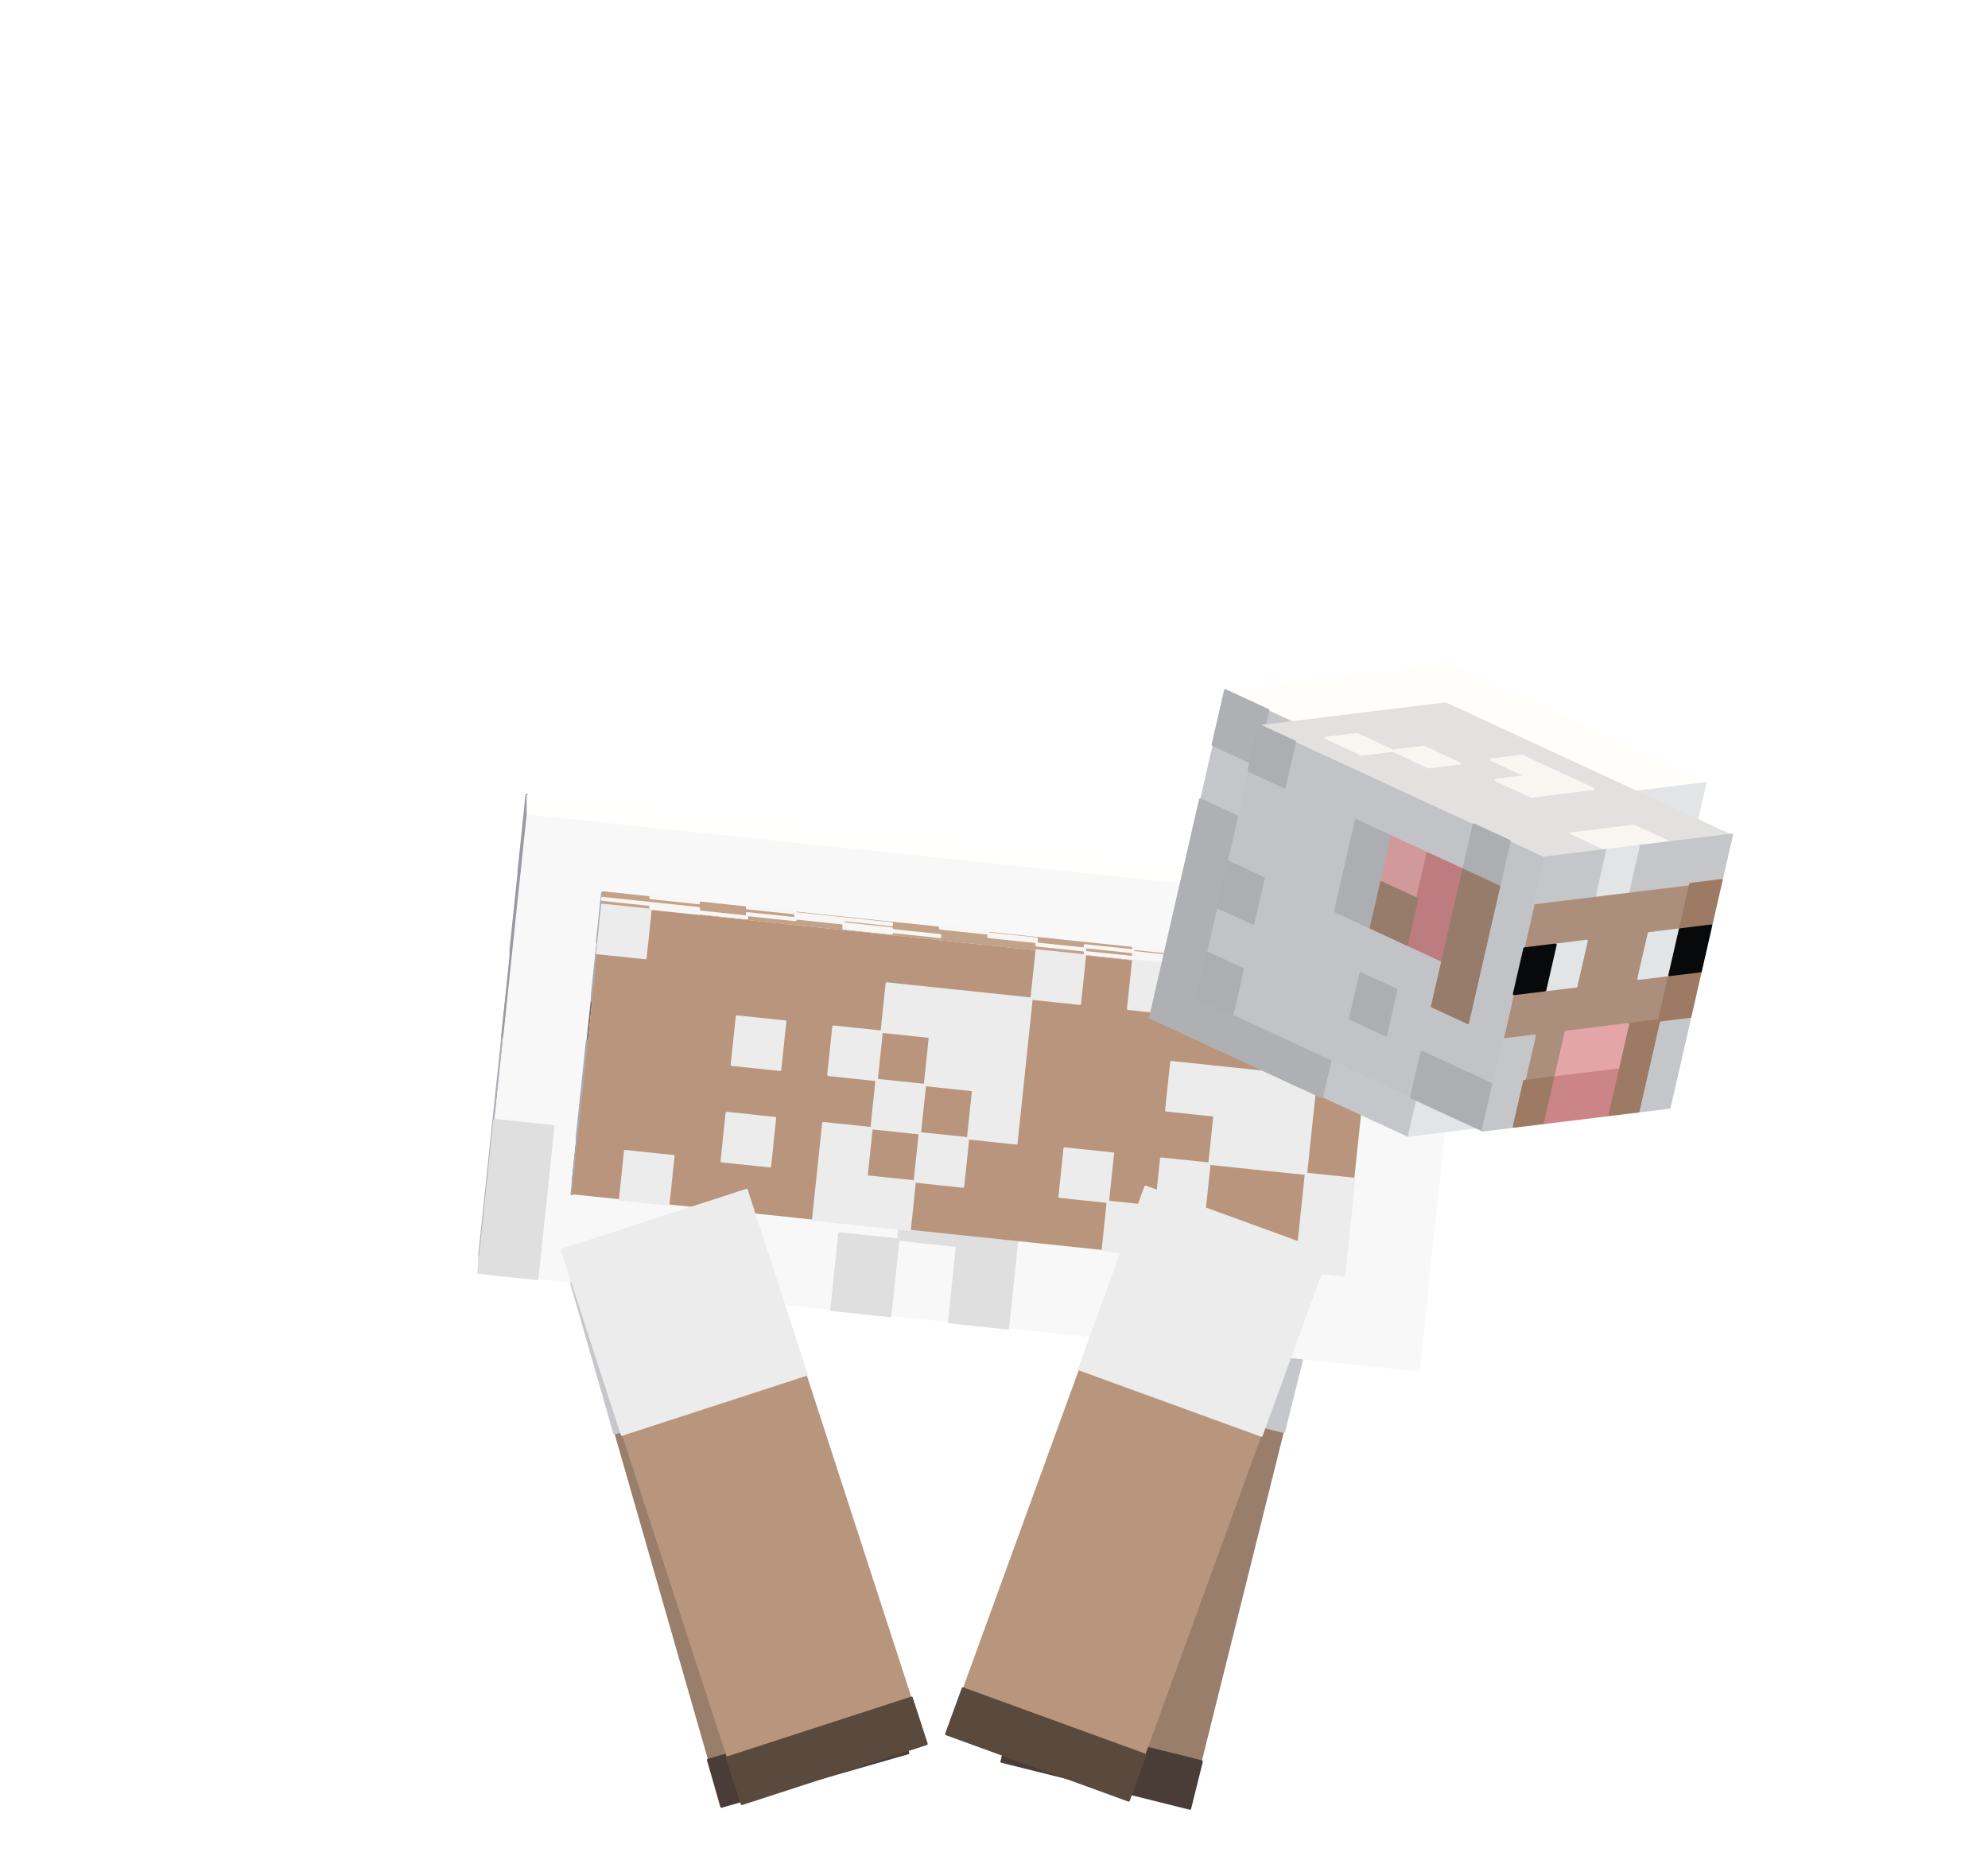
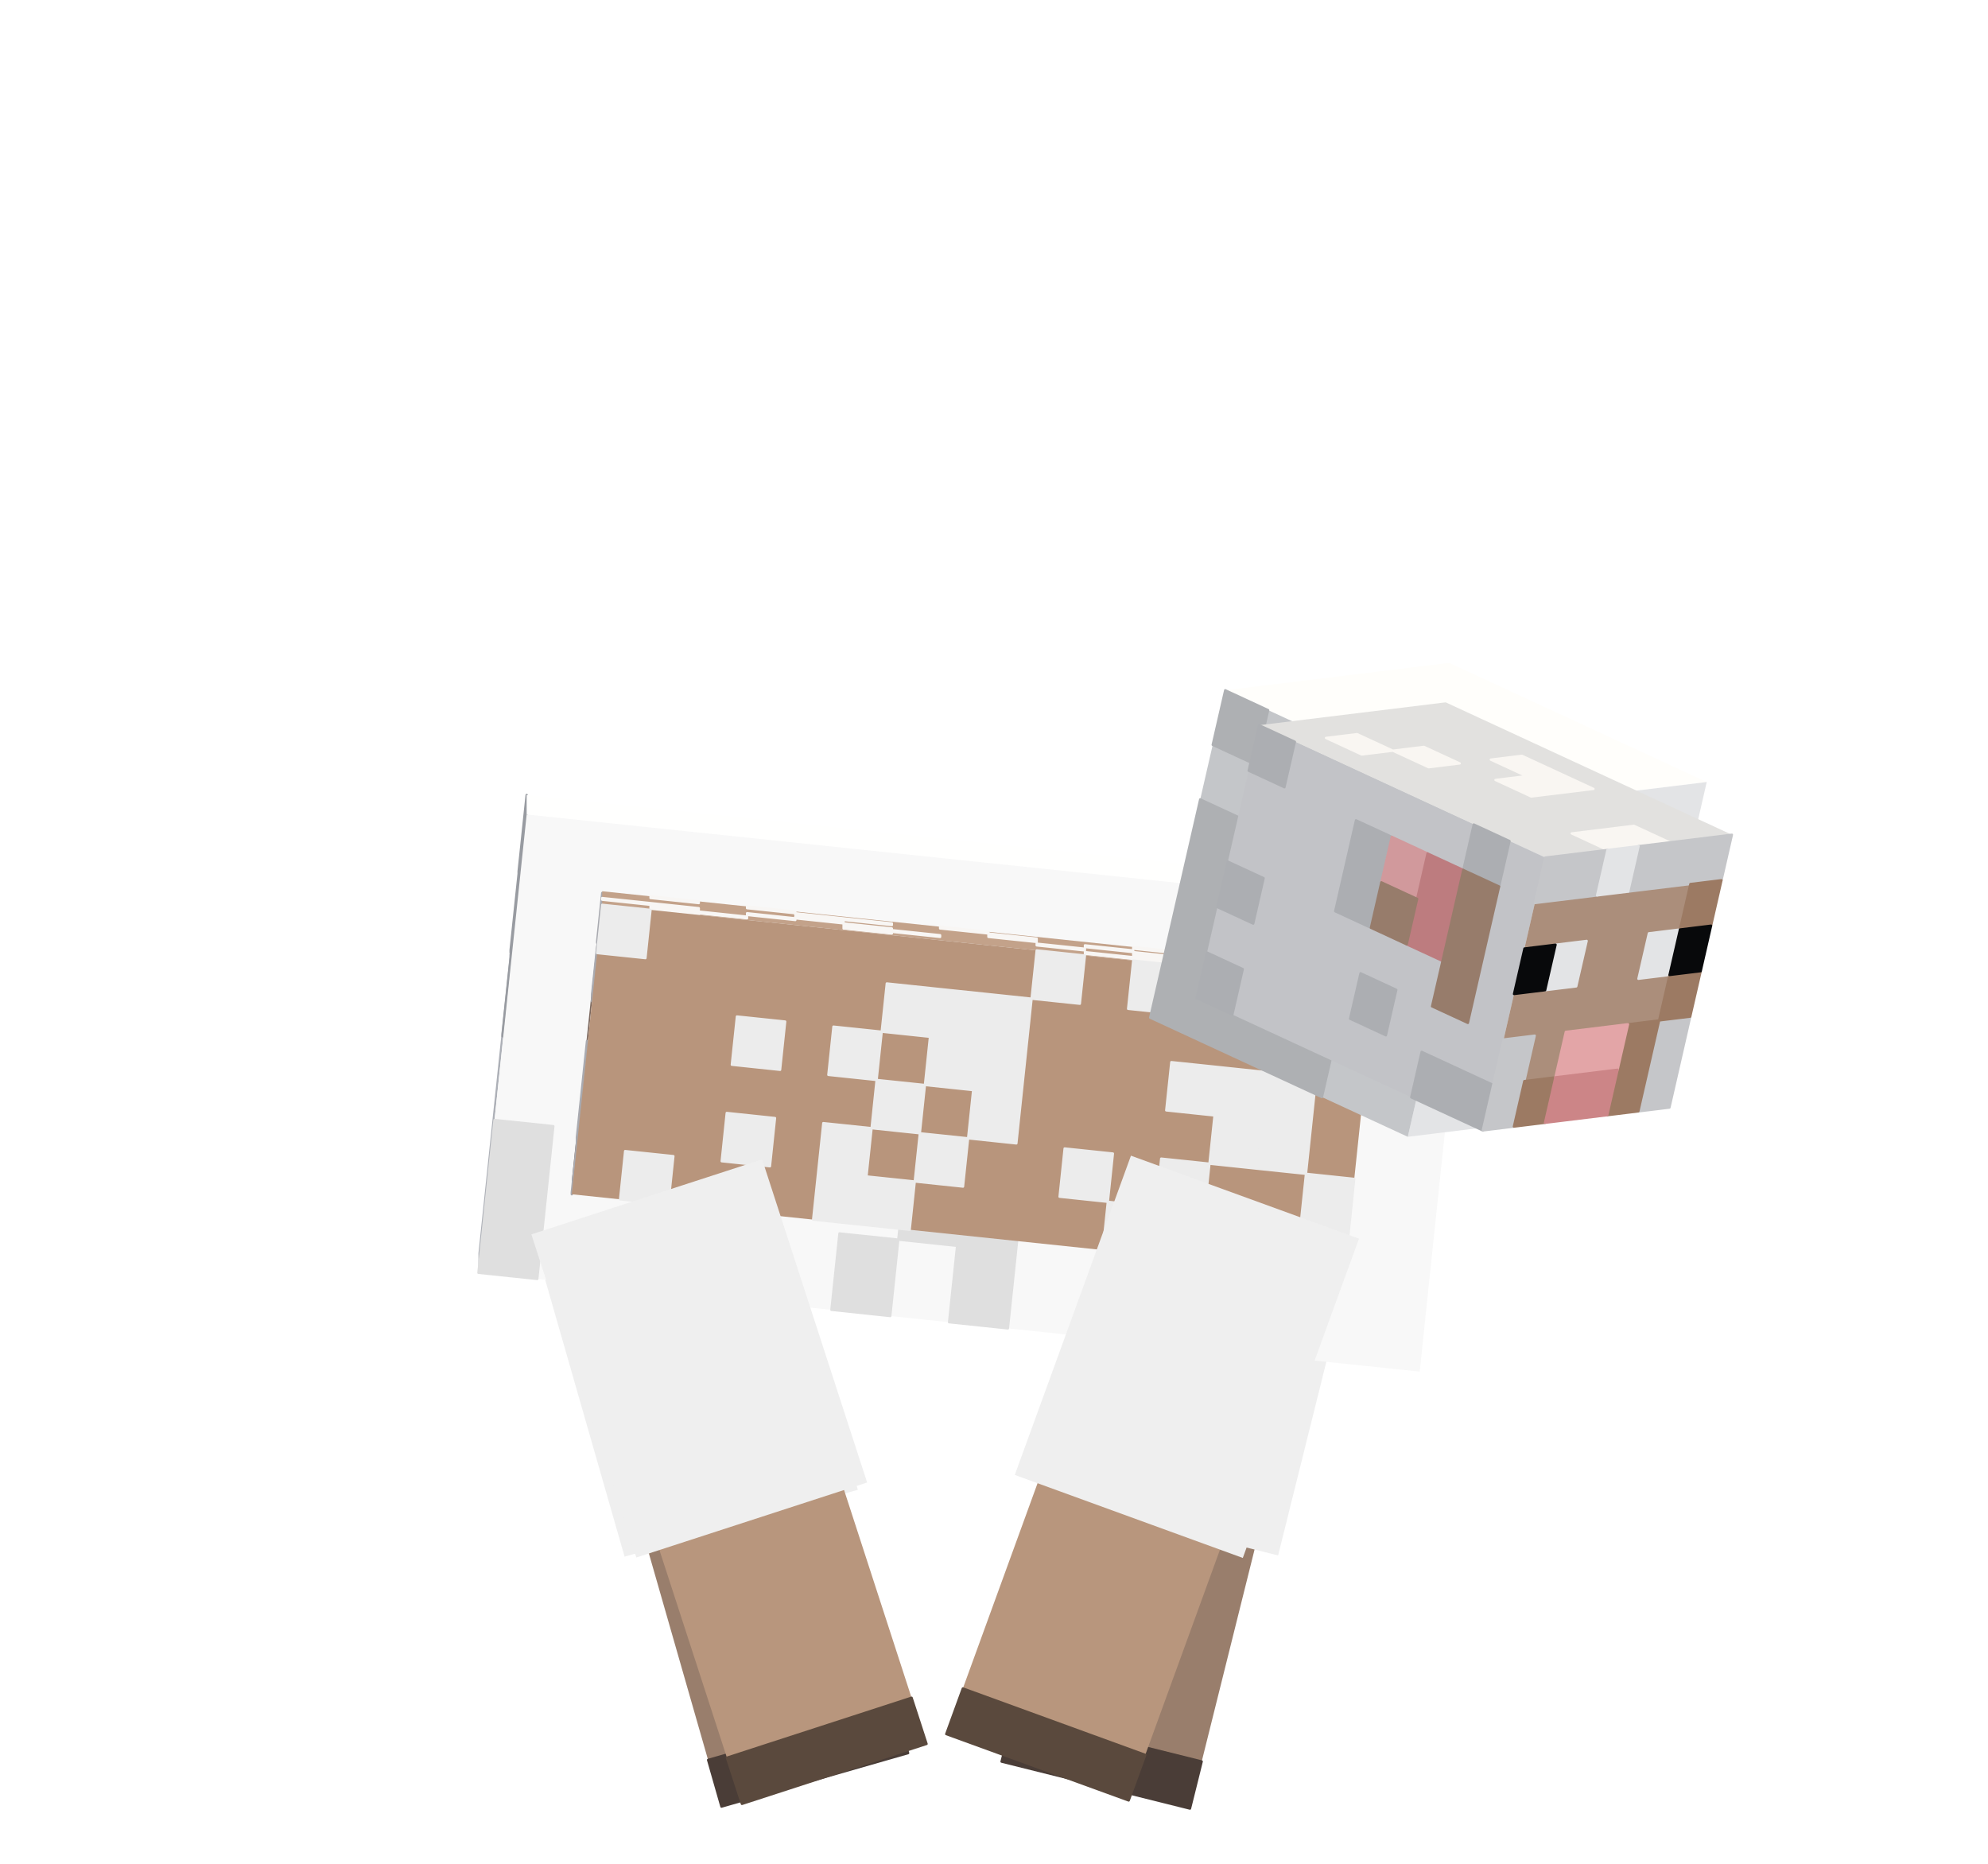
<svg xmlns="http://www.w3.org/2000/svg" viewBox="0 0 512 480" width="512" height="480" role="img" aria-labelledby="rest-6-title">
  <g id="sheep">
    <g id="leg-front-left" aria-label="Front left leg">
      <g class="face" data-face="nx">
        <path fill="#997e6c" d="M294.24 308.14L342.76 320.24L306.47 465.78L257.95 453.68Z" />
        <path fill="#c5c7ca" stroke="#c5c7ca" stroke-width=".6" stroke-linejoin="round" d="M294.24 308.14L342.76 320.24L339.73 332.36L291.22 320.27ZM291.22 320.27L339.73 332.36L336.71 344.49L288.19 332.4ZM288.19 332.4L336.71 344.49L333.69 356.62L285.17 344.53ZM285.17 344.53L333.69 356.62L330.66 368.75L282.15 356.65Z" />
        <path fill="#4a3d37" stroke="#4a3d37" stroke-width=".6" stroke-linejoin="round" d="M260.98 441.56L309.49 453.65L306.47 465.78L257.95 453.68Z" />
      </g>
    </g>
    <g id="leg-hind-left" aria-label="Hind left leg">
      <g class="face" data-face="nx">
        <path fill="#997e6c" d="M144.47 321.08L192.53 307.3L233.88 451.49L185.81 465.27Z" />
        <path fill="#c5c7ca" stroke="#c5c7ca" stroke-width=".6" stroke-linejoin="round" d="M144.47 321.08L192.53 307.3L195.98 319.31L147.91 333.09ZM147.91 333.09L195.98 319.31L199.42 331.33L151.36 345.11ZM151.36 345.11L199.42 331.33L202.87 343.34L154.8 357.13ZM154.8 357.13L202.87 343.34L206.31 355.36L158.25 369.14Z" />
        <path fill="#4a3d37" stroke="#4a3d37" stroke-width=".6" stroke-linejoin="round" d="M182.37 453.25L230.43 439.47L233.88 451.49L185.81 465.27Z" />
+       </g>
+     </g>
+     <g id="wool-front-left" aria-label="Wool front left">
+       <g class="face" data-face="nx">
+         <path fill="#efefef" d="M289.69 300.56L350.33 315.68L329.17 400.58L268.52 385.46Z" />
+       </g>
+     </g>
+     <g id="wool-hind-left" aria-label="Wool hind left">
+       <g class="face" data-face="nx">
+         <path fill="#efefef" d="M136.74 316.79L196.82 299.57L220.93 383.68L160.86 400.9Z" />
      </g>
    </g>
    <g id="wool-body" aria-label="Wool body">
      <g class="face" data-face="bottom">
        <path fill="#adb0b7" d="M123.22 327.79L123.22 322.77L135.64 204.74L135.64 209.76Z" />
        <path fill="#989ba1" stroke="#989ba1" stroke-width=".6" stroke-linejoin="round" d="M129.43 266.89L129.43 266.26L131.5 246.59L131.5 247.22ZM131.5 248.47L131.5 247.85L133.57 228.17L133.57 228.8ZM131.5 247.22L131.5 245.96L133.57 226.29L133.57 227.55ZM131.5 245.34L131.5 244.71L133.57 225.04L133.57 225.67ZM133.57 229.43L133.57 224.41L135.64 204.74L135.64 209.76Z" />
      </g>
      <g class="face" data-face="back">
        <path fill="#fffffe" d="M378.05 230.2L378.05 235.22L135.64 209.76L135.64 204.74Z" />
      </g>
      <g class="face" data-face="nx">
        <path fill="#f8f8f8" d="M378.05 235.22L365.64 353.25L123.22 327.79L135.64 209.76Z" />
        <path fill="#dfdfdf" stroke="#dfdfdf" stroke-width=".6" stroke-linejoin="round" d="M263.72 302.77L259.58 342.11L244.43 340.52L248.57 301.17ZM248.57 301.17L246.5 320.85L231.35 319.25L233.42 299.58ZM231.35 319.25L229.28 338.93L214.13 337.33L216.2 317.66ZM142.51 290.03L138.37 329.38L123.22 327.79L127.36 288.44Z" />
      </g>
    </g>
    <g id="body" aria-label="Body">
      <g class="face" data-face="bottom">
        <path fill="#7d695f" d="M147.26 307.57L147.26 304.08L155.1 229.53L155.1 233.02Z" />
        <path fill="#a9aab0" stroke="#a9aab0" stroke-width=".6" stroke-linejoin="round" d="M147.26 307.57L147.26 307.13L148.57 294.71L148.57 295.14ZM148.57 295.14L148.57 294.27L149.88 281.84L149.88 282.72ZM148.57 293.4L148.57 292.96L149.88 280.54L149.88 280.97ZM149.88 280.97L149.88 280.54L151.18 268.11L151.18 268.55ZM152.49 257.87L152.49 257.43L153.8 245.01L153.8 245.45ZM152.49 256.56L152.49 256.12L153.8 243.7L153.8 244.14ZM153.8 244.57L153.8 244.14L155.1 231.71L155.1 232.15ZM153.8 242.83L153.8 242.39L155.1 229.97L155.1 230.4Z" />
      </g>
      <g class="face" data-face="back">
        <path fill="#c3a28a" d="M354.01 250.42L354.01 253.91L155.1 233.02L155.1 229.53Z" />
        <path fill="#f8f6f4" stroke="#f8f6f4" stroke-width=".6" stroke-linejoin="round" d="M341.58 250.86L341.58 251.74L329.15 250.43L329.15 249.56ZM329.15 250.43L329.15 250.87L316.71 249.56L316.71 249.12ZM316.71 247.82L316.71 248.25L304.28 246.95L304.28 246.51ZM304.28 245.2L304.28 245.64L291.85 244.33L291.85 243.9ZM304.28 246.51L304.28 247.38L291.85 246.08L291.85 245.2ZM304.28 247.82L304.28 248.69L291.85 247.39L291.85 246.51ZM291.85 244.77L291.85 245.2L279.42 243.9L279.42 243.46ZM291.85 246.51L291.85 246.95L279.42 245.64L279.42 245.21ZM279.42 244.33L279.42 244.77L266.99 243.47L266.99 243.03ZM266.99 241.72L266.99 242.59L254.56 241.29L254.56 240.41ZM254.56 239.98L254.56 240.41L242.12 239.11L242.12 238.67ZM242.12 240.85L242.12 241.29L229.69 239.98L229.69 239.55ZM229.69 237.8L229.69 238.24L217.26 236.93L217.26 236.5ZM229.69 239.11L229.69 240.42L217.26 239.11L217.26 237.81ZM217.26 236.5L217.26 236.93L204.83 235.63L204.83 235.19ZM217.26 237.37L217.26 237.81L204.83 236.5L204.83 236.06ZM204.83 234.75L204.83 235.19L192.4 233.89L192.4 233.45ZM204.83 236.5L204.83 236.94L192.4 235.63L192.4 235.19ZM192.4 236.07L192.4 236.5L179.97 235.2L179.97 234.76ZM179.97 232.14L179.97 232.58L167.54 231.27L167.54 230.84ZM179.97 233.89L179.97 234.32L167.54 233.02L167.54 232.58ZM179.97 234.76L179.97 235.63L167.54 234.33L167.54 233.45ZM167.54 232.58L167.54 233.02L155.1 231.71L155.1 231.28Z" />
      </g>
      <g class="face" data-face="nx">
        <path fill="#b8957c" d="M354.01 253.91L346.17 328.46L147.26 307.57L155.1 233.02Z" />
        <path fill="#ececec" stroke="#ececec" stroke-width=".6" stroke-linejoin="round" d="M352.7 266.34L351.4 278.76L338.96 277.46L340.27 265.03ZM348.78 303.61L346.17 328.46L333.74 327.15L336.35 302.3ZM338.96 277.46L336.35 302.3L323.92 301L326.53 276.15ZM329.15 251.3L327.84 263.73L315.41 262.42L316.71 250ZM326.53 276.15L323.92 301L311.49 299.69L314.1 274.84ZM314.1 274.84L312.79 287.27L300.36 285.96L301.67 273.54ZM311.49 299.69L310.18 312.12L297.75 310.81L299.06 298.39ZM304.28 248.69L302.98 261.12L290.54 259.81L291.85 247.39ZM297.75 310.81L296.44 323.23L284.01 321.93L285.32 309.51ZM286.62 297.08L285.32 309.51L272.89 308.2L274.19 295.78ZM279.42 246.08L278.11 258.5L265.68 257.2L266.99 244.77ZM265.68 257.2L261.76 294.47L249.33 293.16L253.25 255.89ZM253.25 255.89L250.64 280.74L238.21 279.43L240.82 254.59ZM249.33 293.16L248.02 305.59L235.59 304.28L236.9 291.86ZM240.82 254.59L239.51 267.01L227.08 265.7L228.39 253.28ZM238.21 279.43L236.9 291.86L224.47 290.55L225.77 278.13ZM235.59 304.28L234.29 316.71L221.85 315.4L223.16 302.98ZM227.08 265.7L225.77 278.13L213.34 276.82L214.65 264.4ZM224.47 290.55L221.85 315.4L209.42 314.09L212.04 289.25ZM202.22 263.09L200.91 275.52L188.48 274.21L189.79 261.79ZM199.6 287.94L198.3 300.36L185.87 299.06L187.17 286.63ZM173.43 297.75L172.13 310.18L159.7 308.87L161 296.45ZM167.54 234.33L166.23 246.75L153.8 245.45L155.1 233.02Z" />
      </g>
    </g>
    <g id="wool-head" aria-label="Wool head">
      <g class="face" data-face="top">
        <path fill="#fffefb" d="M315.55 177.77L373.22 170.71L439.56 201.4L381.89 208.46Z" />
      </g>
      <g class="face" data-face="front">
        <path fill="#e3e4e6" d="M381.89 208.46L439.56 201.4L420.24 285.71L362.57 292.77Z" />
      </g>
      <g class="face" data-face="nx">
        <path fill="#c4c6c9" d="M315.55 177.77L381.89 208.46L362.57 292.77L296.23 262.08Z" />
        <path fill="#aeb0b3" stroke="#aeb0b3" stroke-width=".6" stroke-linejoin="round" d="M315.55 177.77L326.6 182.89L323.39 196.94L312.33 191.82ZM309.11 205.87L320.17 210.99L316.95 225.04L305.89 219.93ZM305.89 219.93L316.95 225.04L313.73 239.09L302.67 233.98ZM302.67 233.98L313.73 239.09L310.51 253.15L299.45 248.03ZM299.45 248.03L343.68 268.49L340.46 282.54L296.23 262.08Z" />
      </g>
    </g>
    <g id="head" aria-label="Head">
      <g class="face" data-face="top">
        <path fill="#e2e1df" d="M324.27 186.77L372.33 180.88L446.04 214.98L397.98 220.86Z" />
        <path fill="#f9f6f2" stroke="#f9f6f2" stroke-width=".6" stroke-linejoin="round" d="M341.5 190.05L349.51 189.07L358.72 193.33L350.71 194.31ZM358.72 193.33L366.73 192.35L375.94 196.61L367.93 197.59ZM383.95 195.63L391.96 194.65L401.18 198.91L393.17 199.89ZM385.16 200.87L401.18 198.91L410.39 203.17L394.37 205.13ZM404.79 214.64L420.81 212.68L430.02 216.94L414 218.9Z" />
      </g>
      <g class="face" data-face="nx">
        <path fill="#c2c3c7" d="M324.27 186.77L397.98 220.86L381.89 291.12L308.18 257.03Z" />
        <path fill="#acaeb2" stroke="#acaeb2" stroke-width=".6" stroke-linejoin="round" d="M324.27 186.77L333.49 191.03L330.8 202.74L321.59 198.48ZM379.56 212.34L388.77 216.6L386.09 228.31L376.87 224.05ZM349.23 211.26L358.45 215.52L355.76 227.23L346.55 222.97ZM346.55 222.97L355.76 227.23L353.08 238.94L343.87 234.68ZM316.23 221.9L325.44 226.16L322.76 237.87L313.54 233.61ZM350.4 250.65L359.61 254.92L356.93 266.63L347.71 262.36ZM310.86 245.32L320.07 249.58L317.39 261.29L308.18 257.03ZM366.14 270.89L384.57 279.41L381.89 291.12L363.46 282.6Z" />
        <path fill="#d1999c" stroke="#d1999c" stroke-width=".6" stroke-linejoin="round" d="M358.45 215.52L367.66 219.79L364.98 231.5L355.76 227.23Z" />
        <path fill="#bd7c7f" stroke="#bd7c7f" stroke-width=".6" stroke-linejoin="round" d="M367.66 219.79L376.87 224.05L374.19 235.76L364.98 231.5ZM364.98 231.5L374.19 235.76L371.51 247.47L362.29 243.21Z" />
        <path fill="#977c6b" stroke="#977c6b" stroke-width=".6" stroke-linejoin="round" d="M376.87 224.05L386.09 228.31L383.4 240.02L374.19 235.76ZM355.76 227.23L364.98 231.5L362.29 243.21L353.08 238.94ZM374.19 235.76L383.4 240.02L380.72 251.73L371.51 247.47ZM371.51 247.47L380.72 251.73L378.04 263.44L368.82 259.18Z" />
      </g>
      <g class="face" data-face="front">
        <path fill="#ab8e7b" d="M397.98 220.86L446.04 214.98L429.95 285.24L381.89 291.12Z" />
        <path fill="#c5c6c9" stroke="#c5c6c9" stroke-width=".6" stroke-linejoin="round" d="M397.98 220.86L414 218.9L411.32 230.61L395.3 232.57ZM422.01 217.92L446.04 214.98L443.36 226.69L419.33 229.63ZM387.25 267.7L395.26 266.72L392.58 278.43L384.57 279.41ZM427.3 262.8L435.31 261.82L432.63 273.53L424.62 274.51ZM384.57 279.41L392.58 278.43L389.9 290.14L381.89 291.12ZM424.62 274.51L432.63 273.53L429.95 285.24L421.94 286.22Z" />
        <path fill="#e3e4e6" stroke="#e3e4e6" stroke-width=".6" stroke-linejoin="round" d="M414 218.9L422.01 217.92L419.33 229.63L411.32 230.61ZM400.63 243.3L408.64 242.32L405.95 254.03L397.94 255.01ZM424.66 240.36L432.67 239.38L429.98 251.09L421.97 252.07Z" />
        <path fill="#9c7a63" stroke="#9c7a63" stroke-width=".6" stroke-linejoin="round" d="M435.35 227.67L443.36 226.69L440.68 238.4L432.67 239.38ZM429.98 251.09L438 250.11L435.31 261.82L427.3 262.8ZM419.29 263.78L427.3 262.8L424.62 274.51L416.61 275.49ZM392.58 278.43L400.59 277.45L397.91 289.16L389.9 290.14ZM416.61 275.49L424.62 274.51L421.94 286.22L413.93 287.2Z" />
        <path fill="#08090b" stroke="#08090b" stroke-width=".6" stroke-linejoin="round" d="M392.62 244.28L400.63 243.3L397.94 255.01L389.93 255.99ZM432.67 239.38L440.68 238.4L438 250.11L429.98 251.09Z" />
        <path fill="#e3a5a7" stroke="#e3a5a7" stroke-width=".6" stroke-linejoin="round" d="M403.27 265.74L419.29 263.78L416.61 275.49L400.59 277.45Z" />
        <path fill="#cc8587" stroke="#cc8587" stroke-width=".6" stroke-linejoin="round" d="M400.59 277.45L416.61 275.49L413.93 287.2L397.91 289.16Z" />
      </g>
    </g>
    <g id="leg-front-right" aria-label="Front right leg">
      <g class="face" data-face="nx">
        <path fill="#b8967d" d="M295.01 305.64L341.99 322.74L290.69 463.69L243.7 446.59Z" />
        <path fill="#ececec" stroke="#ececec" stroke-width=".6" stroke-linejoin="round" d="M295.01 305.64L341.99 322.74L337.72 334.48L290.73 317.38ZM290.73 317.38L337.72 334.48L333.44 346.23L286.46 329.13ZM286.46 329.13L333.44 346.23L329.17 357.98L282.18 340.88ZM282.18 340.88L329.17 357.98L324.89 369.72L277.91 352.62Z" />
        <path fill="#5a493d" stroke="#5a493d" stroke-width=".6" stroke-linejoin="round" d="M247.98 434.84L294.96 451.95L290.69 463.69L243.7 446.59Z" />
      </g>
    </g>
    <g id="leg-hind-right" aria-label="Hind right leg">
      <g class="face" data-face="nx">
        <path fill="#b8967d" d="M144.72 321.91L192.28 306.46L238.63 449.12L191.08 464.57Z" />
        <path fill="#ececec" stroke="#ececec" stroke-width=".6" stroke-linejoin="round" d="M144.72 321.91L192.28 306.46L196.14 318.35L148.59 333.8ZM148.59 333.8L196.14 318.35L200 330.24L152.45 345.69ZM152.45 345.69L200 330.24L203.86 342.13L156.31 357.58ZM156.31 357.58L203.86 342.13L207.73 354.01L160.17 369.47Z" />
        <path fill="#5a493d" stroke="#5a493d" stroke-width=".6" stroke-linejoin="round" d="M187.21 452.68L234.77 437.23L238.63 449.12L191.08 464.57Z" />
      </g>
    </g>
+     <g id="wool-front-right" aria-label="Wool front right">
+       <g class="face" data-face="nx">
+         <path fill="#efefef" d="M291.27 297.63L350 319L320.08 401.23L261.35 379.85Z" />
+       </g>
+     </g>
+     <g id="wool-hind-right" aria-label="Wool hind right">
+       <g class="face" data-face="nx">
+         <path fill="#efefef" d="M136.85 317.9L196.29 298.59L223.33 381.8L163.89 401.12Z" />
+       </g>
+     </g>
  </g>
</svg>
